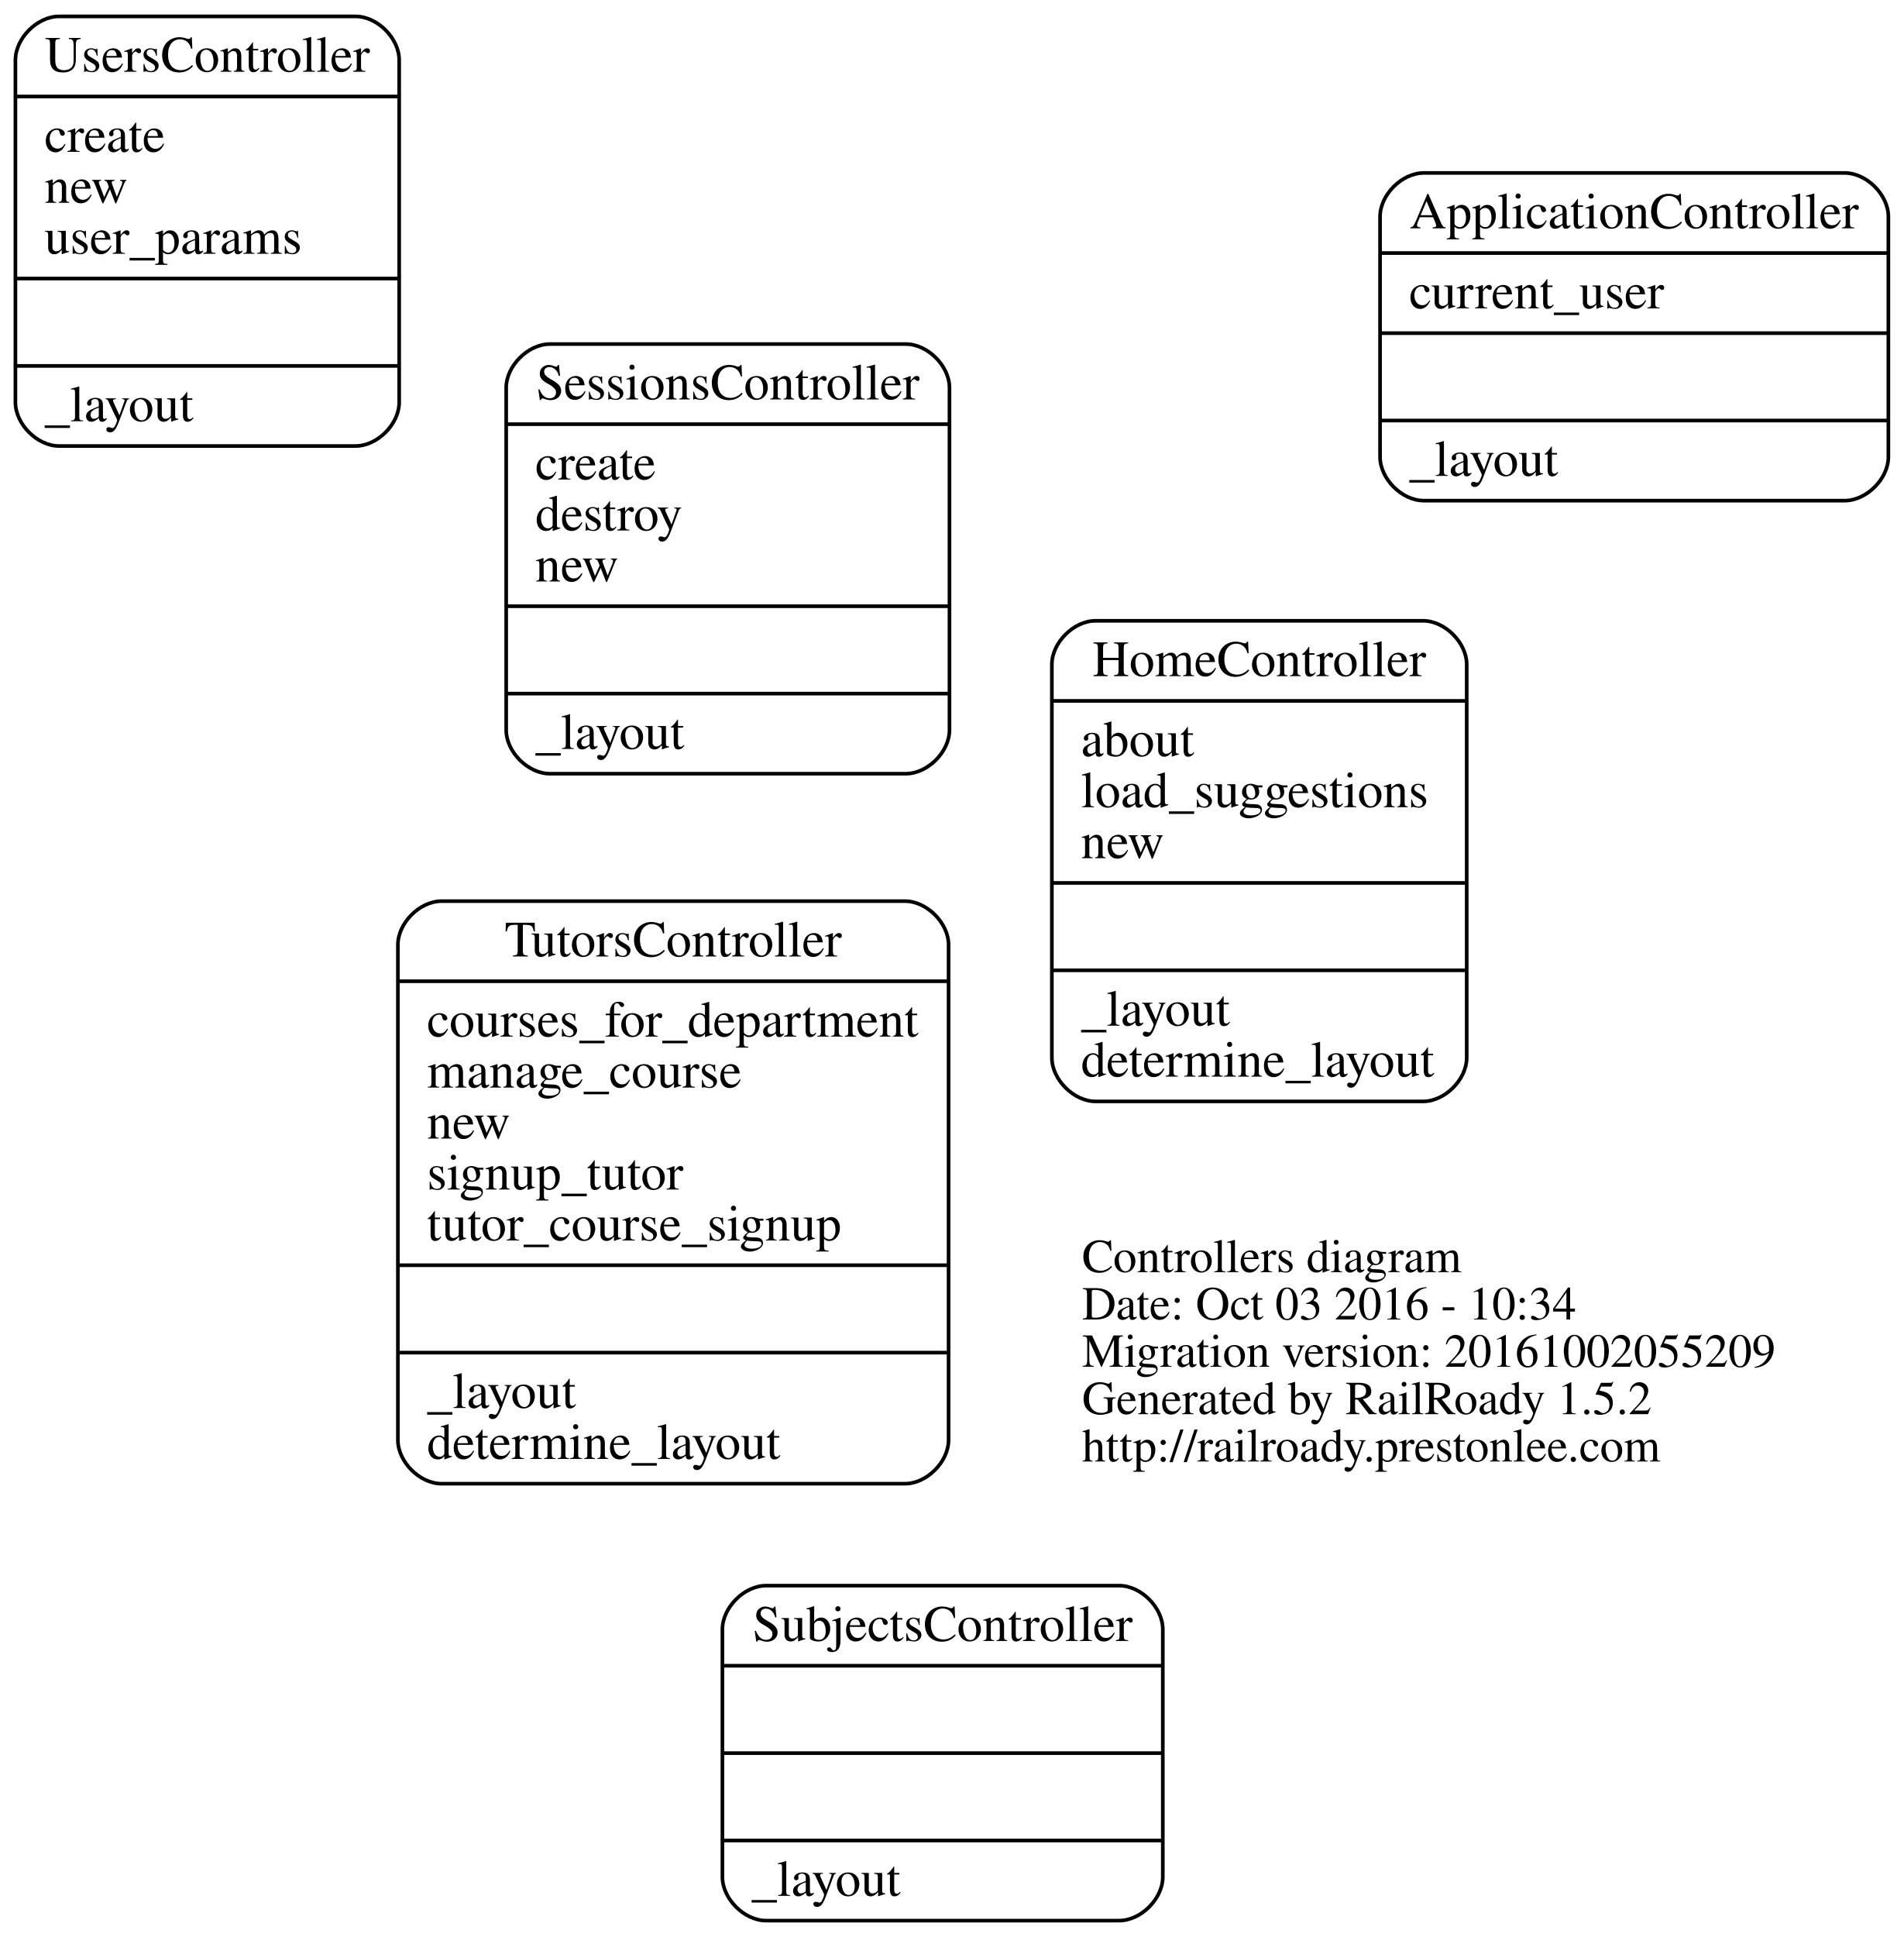
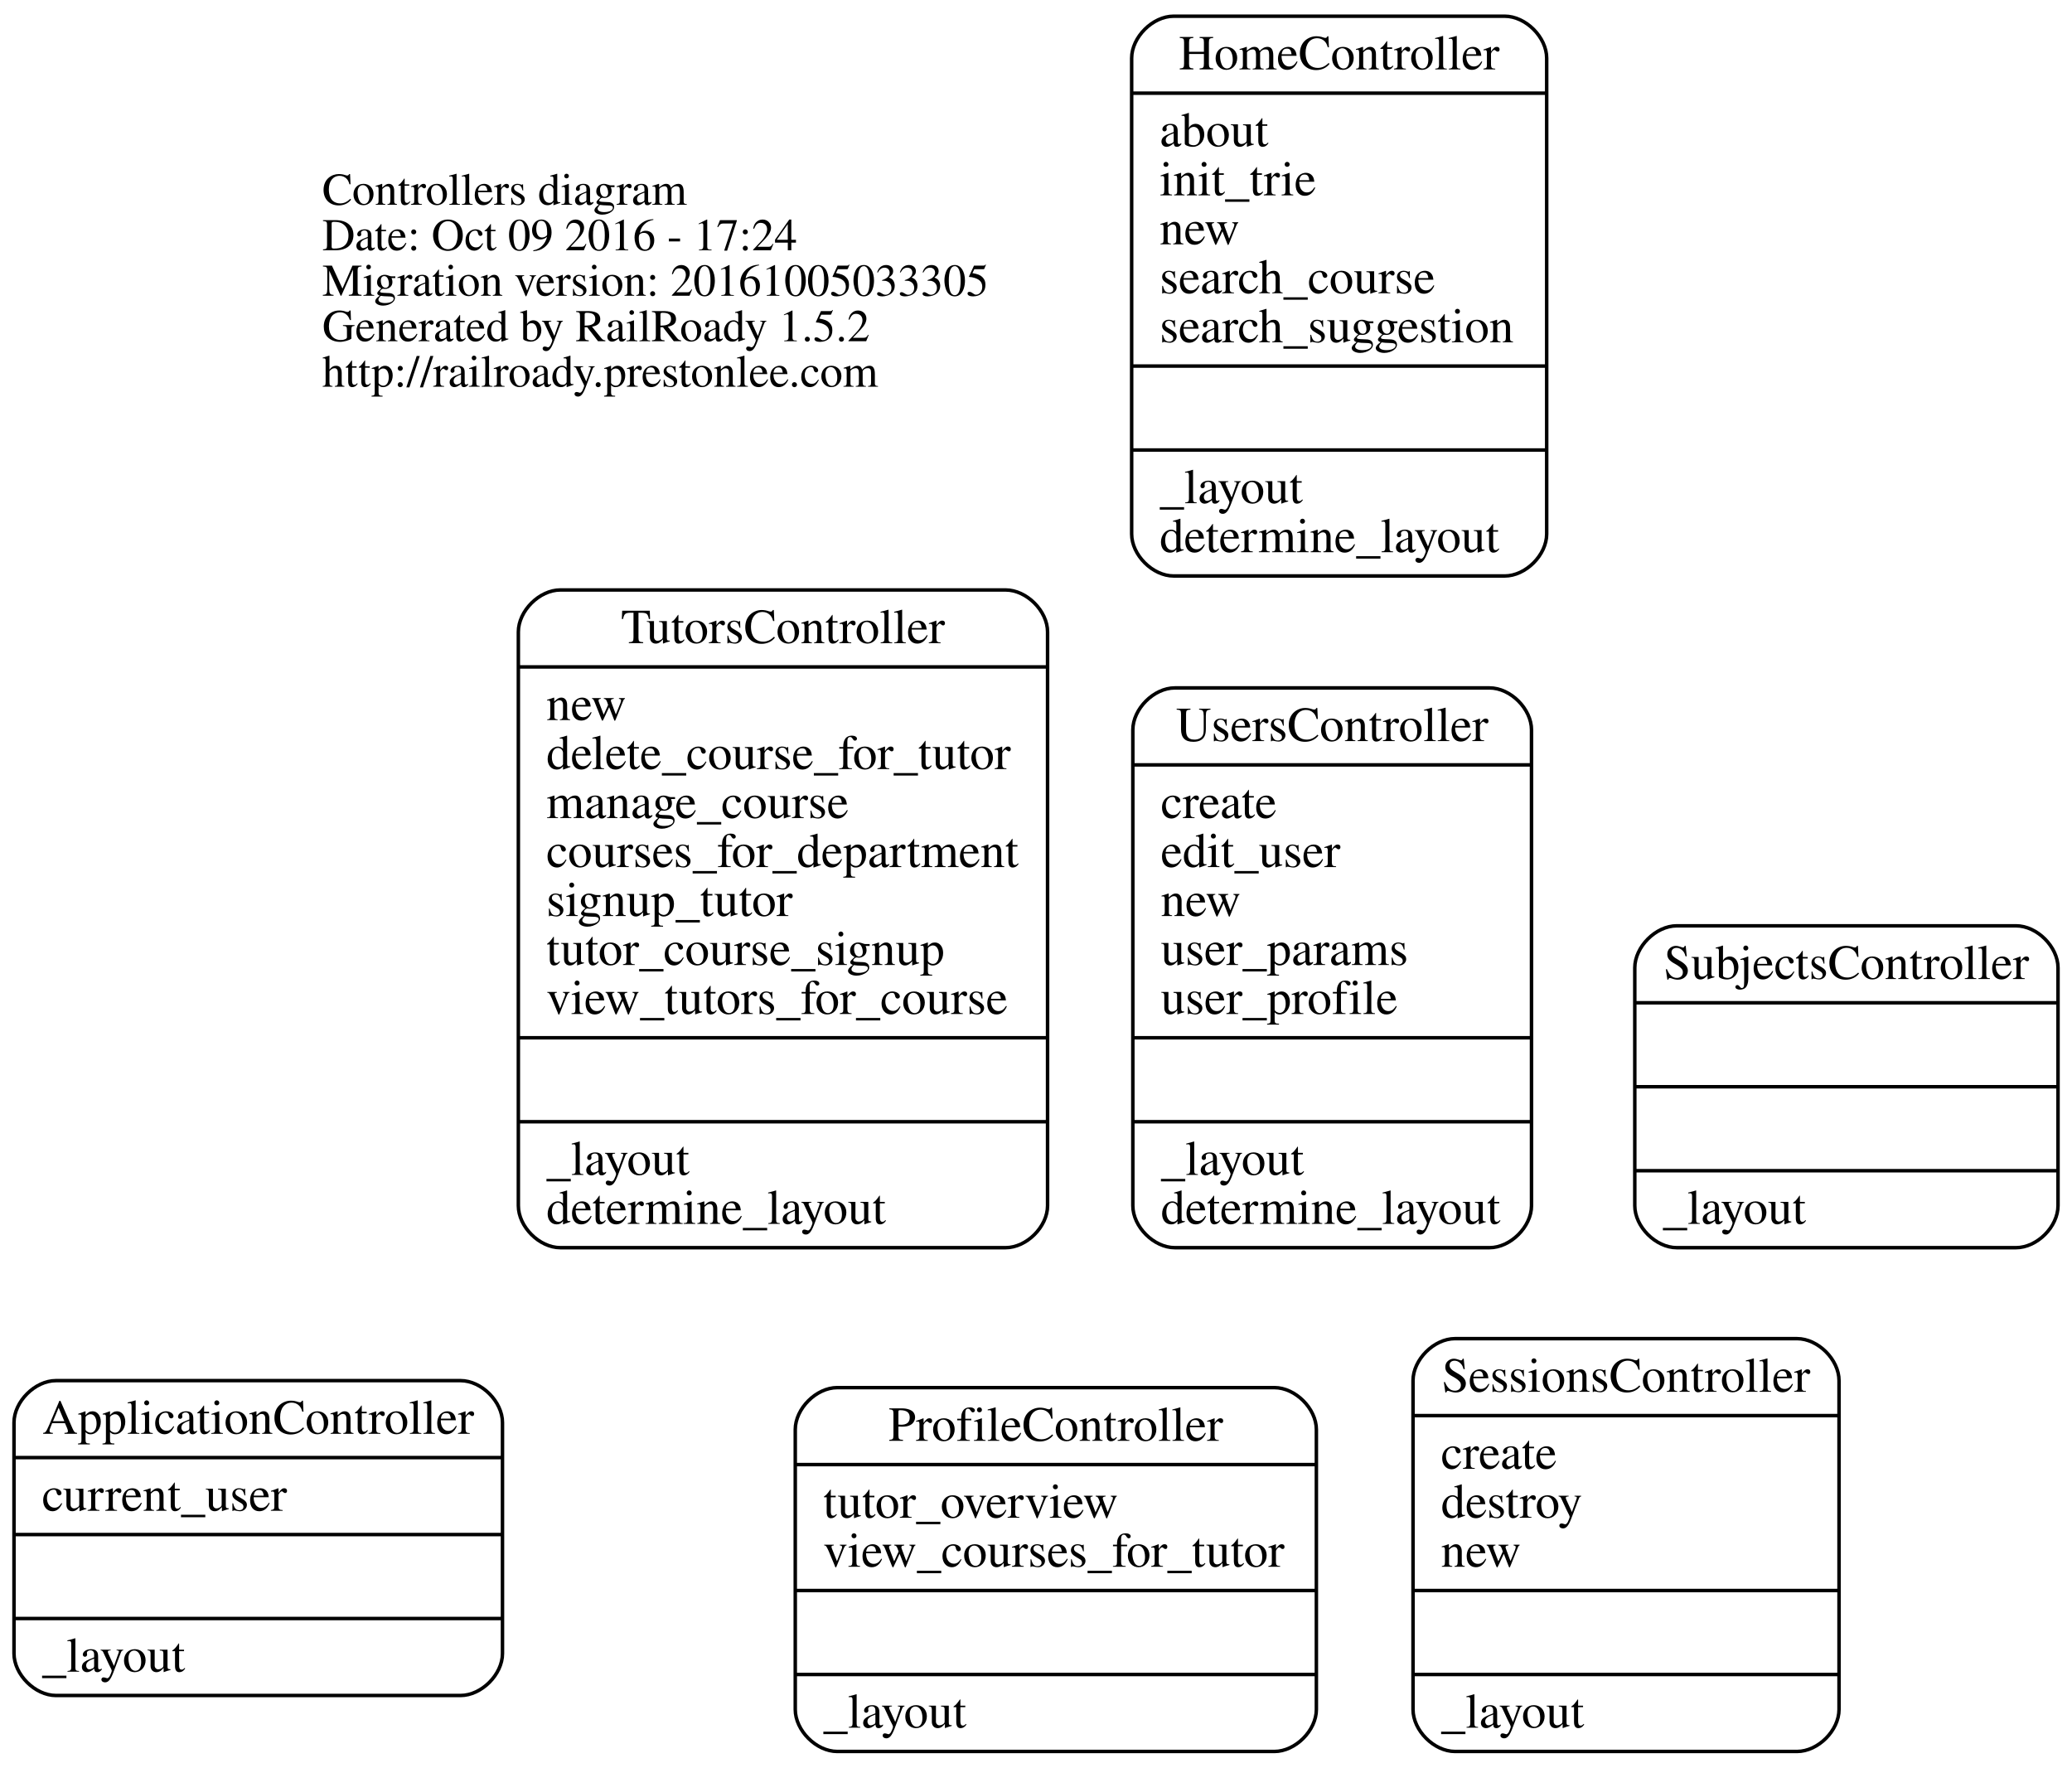
- <svg xmlns="http://www.w3.org/2000/svg" width="523pt" height="532pt" viewBox="0.00 0.00 522.53 532.00">
-   <g id="graph0" class="graph" transform="scale(1 1) rotate(0) translate(198.714 318.5)">
-     <polygon fill="none" stroke="none" points="-198.714,213.5 -198.714,-318.5 323.821,-318.5 323.821,213.5 -198.714,213.5" />
+ <svg xmlns="http://www.w3.org/2000/svg" width="592pt" height="505pt" viewBox="0.00 0.00 592.31 505.00">
+   <g id="graph0" class="graph" transform="scale(1 1) rotate(0) translate(227.821 261.5)">
+     <polygon fill="none" stroke="none" points="-227.821,243.5 -227.821,-261.5 364.493,-261.5 364.493,243.5 -227.821,243.5" />
    <g id="node1" class="node">
-       <text text-anchor="start" x="98.312" y="30.9" font-family="Times,serif" font-size="13.00">Controllers diagram</text>
-       <text text-anchor="start" x="98.312" y="43.9" font-family="Times,serif" font-size="13.00">Date: Oct 03 2016 - 10:34</text>
-       <text text-anchor="start" x="98.312" y="56.9" font-family="Times,serif" font-size="13.00">Migration version: 20161002055209</text>
-       <text text-anchor="start" x="98.312" y="69.9" font-family="Times,serif" font-size="13.00">Generated by RailRoady 1.5.2</text>
-       <text text-anchor="start" x="98.312" y="82.9" font-family="Times,serif" font-size="13.00">http://railroady.prestonlee.com</text>
+       <text text-anchor="start" x="-135.688" y="-203.1" font-family="Times,serif" font-size="13.00">Controllers diagram</text>
+       <text text-anchor="start" x="-135.688" y="-190.1" font-family="Times,serif" font-size="13.00">Date: Oct 09 2016 - 17:24</text>
+       <text text-anchor="start" x="-135.688" y="-177.1" font-family="Times,serif" font-size="13.00">Migration version: 20161005033305</text>
+       <text text-anchor="start" x="-135.688" y="-164.1" font-family="Times,serif" font-size="13.00">Generated by RailRoady 1.5.2</text>
+       <text text-anchor="start" x="-135.688" y="-151.1" font-family="Times,serif" font-size="13.00">http://railroady.prestonlee.com</text>
    </g>
    <g id="node2" class="node">
-       <path fill="none" stroke="black" d="M192.179,-181C192.179,-181 307.821,-181 307.821,-181 313.821,-181 319.821,-187 319.821,-193 319.821,-193 319.821,-259 319.821,-259 319.821,-265 313.821,-271 307.821,-271 307.821,-271 192.179,-271 192.179,-271 186.179,-271 180.179,-265 180.179,-259 180.179,-259 180.179,-193 180.179,-193 180.179,-187 186.179,-181 192.179,-181" />
-       <text text-anchor="middle" x="250" y="-255.8" font-family="Times,serif" font-size="14.00">ApplicationController</text>
-       <polyline fill="none" stroke="black" points="180.179,-249 319.821,-249 " />
-       <text text-anchor="start" x="188.179" y="-233.8" font-family="Times,serif" font-size="14.00">current_user</text>
-       <polyline fill="none" stroke="black" points="180.179,-227 319.821,-227 " />
-       <polyline fill="none" stroke="black" points="180.179,-203 319.821,-203 " />
-       <text text-anchor="start" x="188.179" y="-187.8" font-family="Times,serif" font-size="14.00">_layout</text>
+       <path fill="none" stroke="black" d="M-211.821,223C-211.821,223 -96.179,223 -96.179,223 -90.179,223 -84.179,217 -84.179,211 -84.179,211 -84.179,145 -84.179,145 -84.179,139 -90.179,133 -96.179,133 -96.179,133 -211.821,133 -211.821,133 -217.821,133 -223.821,139 -223.821,145 -223.821,145 -223.821,211 -223.821,211 -223.821,217 -217.821,223 -211.821,223" />
+       <text text-anchor="middle" x="-154" y="148.2" font-family="Times,serif" font-size="14.00">ApplicationController</text>
+       <polyline fill="none" stroke="black" points="-223.821,155 -84.179,155 " />
+       <text text-anchor="start" x="-215.821" y="170.2" font-family="Times,serif" font-size="14.00">current_user</text>
+       <polyline fill="none" stroke="black" points="-223.821,177 -84.179,177 " />
+       <polyline fill="none" stroke="black" points="-223.821,201 -84.179,201 " />
+       <text text-anchor="start" x="-215.821" y="216.2" font-family="Times,serif" font-size="14.00">_layout</text>
    </g>
    <g id="node3" class="node">
-       <path fill="none" stroke="black" d="M102.017,-16C102.017,-16 191.983,-16 191.983,-16 197.983,-16 203.983,-22 203.983,-28 203.983,-28 203.983,-136 203.983,-136 203.983,-142 197.983,-148 191.983,-148 191.983,-148 102.017,-148 102.017,-148 96.017,-148 90.017,-142 90.017,-136 90.017,-136 90.017,-28 90.017,-28 90.017,-22 96.017,-16 102.017,-16" />
-       <text text-anchor="middle" x="147" y="-132.8" font-family="Times,serif" font-size="14.00">HomeController</text>
-       <polyline fill="none" stroke="black" points="90.017,-126 203.983,-126 " />
-       <text text-anchor="start" x="98.017" y="-110.8" font-family="Times,serif" font-size="14.00">about</text>
-       <text text-anchor="start" x="98.017" y="-96.8" font-family="Times,serif" font-size="14.00">load_suggestions</text>
-       <text text-anchor="start" x="98.017" y="-82.8" font-family="Times,serif" font-size="14.00">new</text>
-       <polyline fill="none" stroke="black" points="90.017,-76 203.983,-76 " />
-       <polyline fill="none" stroke="black" points="90.017,-52 203.983,-52 " />
-       <text text-anchor="start" x="98.017" y="-36.8" font-family="Times,serif" font-size="14.00">_layout</text>
-       <text text-anchor="start" x="98.017" y="-22.8" font-family="Times,serif" font-size="14.00">determine_layout</text>
+       <path fill="none" stroke="black" d="M107.679,-97C107.679,-97 202.321,-97 202.321,-97 208.321,-97 214.321,-103 214.321,-109 214.321,-109 214.321,-245 214.321,-245 214.321,-251 208.321,-257 202.321,-257 202.321,-257 107.679,-257 107.679,-257 101.679,-257 95.679,-251 95.679,-245 95.679,-245 95.679,-109 95.679,-109 95.679,-103 101.679,-97 107.679,-97" />
+       <text text-anchor="middle" x="155" y="-241.8" font-family="Times,serif" font-size="14.00">HomeController</text>
+       <polyline fill="none" stroke="black" points="95.679,-235 214.321,-235 " />
+       <text text-anchor="start" x="103.679" y="-219.8" font-family="Times,serif" font-size="14.00">about</text>
+       <text text-anchor="start" x="103.679" y="-205.8" font-family="Times,serif" font-size="14.00">init_trie</text>
+       <text text-anchor="start" x="103.679" y="-191.8" font-family="Times,serif" font-size="14.00">new</text>
+       <text text-anchor="start" x="103.679" y="-177.8" font-family="Times,serif" font-size="14.00">search_course</text>
+       <text text-anchor="start" x="103.679" y="-163.8" font-family="Times,serif" font-size="14.00">search_suggestion</text>
+       <polyline fill="none" stroke="black" points="95.679,-157 214.321,-157 " />
+       <polyline fill="none" stroke="black" points="95.679,-133 214.321,-133 " />
+       <text text-anchor="start" x="103.679" y="-117.8" font-family="Times,serif" font-size="14.00">_layout</text>
+       <text text-anchor="start" x="103.679" y="-103.8" font-family="Times,serif" font-size="14.00">determine_layout</text>
    </g>
    <g id="node4" class="node">
-       <path fill="none" stroke="black" d="M-47.89,-106C-47.89,-106 49.89,-106 49.89,-106 55.89,-106 61.89,-112 61.89,-118 61.89,-118 61.89,-212 61.89,-212 61.89,-218 55.89,-224 49.89,-224 49.89,-224 -47.89,-224 -47.89,-224 -53.89,-224 -59.89,-218 -59.89,-212 -59.89,-212 -59.89,-118 -59.89,-118 -59.89,-112 -53.89,-106 -47.89,-106" />
-       <text text-anchor="middle" x="1" y="-208.8" font-family="Times,serif" font-size="14.00">SessionsController</text>
-       <polyline fill="none" stroke="black" points="-59.89,-202 61.89,-202 " />
-       <text text-anchor="start" x="-51.89" y="-186.8" font-family="Times,serif" font-size="14.00">create</text>
-       <text text-anchor="start" x="-51.89" y="-172.8" font-family="Times,serif" font-size="14.00">destroy</text>
-       <text text-anchor="start" x="-51.89" y="-158.8" font-family="Times,serif" font-size="14.00">new</text>
-       <polyline fill="none" stroke="black" points="-59.89,-152 61.89,-152 " />
-       <polyline fill="none" stroke="black" points="-59.89,-128 61.89,-128 " />
-       <text text-anchor="start" x="-51.89" y="-112.8" font-family="Times,serif" font-size="14.00">_layout</text>
+       <path fill="none" stroke="black" d="M11.517,239C11.517,239 136.483,239 136.483,239 142.483,239 148.483,233 148.483,227 148.483,227 148.483,147 148.483,147 148.483,141 142.483,135 136.483,135 136.483,135 11.517,135 11.517,135 5.517,135 -0.483,141 -0.483,147 -0.483,147 -0.483,227 -0.483,227 -0.483,233 5.517,239 11.517,239" />
+       <text text-anchor="middle" x="74" y="150.2" font-family="Times,serif" font-size="14.00">ProfileController</text>
+       <polyline fill="none" stroke="black" points="-0.483,157 148.483,157 " />
+       <text text-anchor="start" x="7.517" y="172.2" font-family="Times,serif" font-size="14.00">tutor_overview</text>
+       <text text-anchor="start" x="7.517" y="186.2" font-family="Times,serif" font-size="14.00">view_courses_for_tutor</text>
+       <polyline fill="none" stroke="black" points="-0.483,193 148.483,193 " />
+       <polyline fill="none" stroke="black" points="-0.483,217 148.483,217 " />
+       <text text-anchor="start" x="7.517" y="232.2" font-family="Times,serif" font-size="14.00">_layout</text>
    </g>
    <g id="node5" class="node">
-       <path fill="none" stroke="black" d="M11.507,209C11.507,209 108.493,209 108.493,209 114.493,209 120.493,203 120.493,197 120.493,197 120.493,129 120.493,129 120.493,123 114.493,117 108.493,117 108.493,117 11.507,117 11.507,117 5.507,117 -0.493,123 -0.493,129 -0.493,129 -0.493,197 -0.493,197 -0.493,203 5.507,209 11.507,209" />
-       <text text-anchor="middle" x="60" y="132.2" font-family="Times,serif" font-size="14.00">SubjectsController</text>
-       <polyline fill="none" stroke="black" points="-0.493,139 120.493,139 " />
-       <polyline fill="none" stroke="black" points="-0.493,163 120.493,163 " />
-       <polyline fill="none" stroke="black" points="-0.493,187 120.493,187 " />
-       <text text-anchor="start" x="7.507" y="202.2" font-family="Times,serif" font-size="14.00">_layout</text>
+       <path fill="none" stroke="black" d="M188.11,239C188.11,239 285.89,239 285.89,239 291.89,239 297.89,233 297.89,227 297.89,227 297.89,133 297.89,133 297.89,127 291.89,121 285.89,121 285.89,121 188.11,121 188.11,121 182.11,121 176.11,127 176.11,133 176.11,133 176.11,227 176.11,227 176.11,233 182.11,239 188.11,239" />
+       <text text-anchor="middle" x="237" y="136.2" font-family="Times,serif" font-size="14.00">SessionsController</text>
+       <polyline fill="none" stroke="black" points="176.11,143 297.89,143 " />
+       <text text-anchor="start" x="184.11" y="158.2" font-family="Times,serif" font-size="14.00">create</text>
+       <text text-anchor="start" x="184.11" y="172.2" font-family="Times,serif" font-size="14.00">destroy</text>
+       <text text-anchor="start" x="184.11" y="186.2" font-family="Times,serif" font-size="14.00">new</text>
+       <polyline fill="none" stroke="black" points="176.11,193 297.89,193 " />
+       <polyline fill="none" stroke="black" points="176.11,217 297.89,217 " />
+       <text text-anchor="start" x="184.11" y="232.2" font-family="Times,serif" font-size="14.00">_layout</text>
    </g>
    <g id="node6" class="node">
-       <path fill="none" stroke="black" d="M-77.642,89C-77.642,89 49.642,89 49.642,89 55.642,89 61.642,83 61.642,77 61.642,77 61.642,-59 61.642,-59 61.642,-65 55.642,-71 49.642,-71 49.642,-71 -77.642,-71 -77.642,-71 -83.642,-71 -89.642,-65 -89.642,-59 -89.642,-59 -89.642,77 -89.642,77 -89.642,83 -83.642,89 -77.642,89" />
-       <text text-anchor="middle" x="-14" y="-55.8" font-family="Times,serif" font-size="14.00">TutorsController</text>
-       <polyline fill="none" stroke="black" points="-89.642,-49 61.642,-49 " />
-       <text text-anchor="start" x="-81.642" y="-33.8" font-family="Times,serif" font-size="14.00">courses_for_department</text>
-       <text text-anchor="start" x="-81.642" y="-19.8" font-family="Times,serif" font-size="14.00">manage_course</text>
-       <text text-anchor="start" x="-81.642" y="-5.8" font-family="Times,serif" font-size="14.00">new</text>
-       <text text-anchor="start" x="-81.642" y="8.2" font-family="Times,serif" font-size="14.00">signup_tutor</text>
-       <text text-anchor="start" x="-81.642" y="22.2" font-family="Times,serif" font-size="14.00">tutor_course_signup</text>
-       <polyline fill="none" stroke="black" points="-89.642,29 61.642,29 " />
-       <polyline fill="none" stroke="black" points="-89.642,53 61.642,53 " />
-       <text text-anchor="start" x="-81.642" y="68.2" font-family="Times,serif" font-size="14.00">_layout</text>
-       <text text-anchor="start" x="-81.642" y="82.2" font-family="Times,serif" font-size="14.00">determine_layout</text>
+       <path fill="none" stroke="black" d="M251.507,95C251.507,95 348.493,95 348.493,95 354.493,95 360.493,89 360.493,83 360.493,83 360.493,15 360.493,15 360.493,9 354.493,3 348.493,3 348.493,3 251.507,3 251.507,3 245.507,3 239.507,9 239.507,15 239.507,15 239.507,83 239.507,83 239.507,89 245.507,95 251.507,95" />
+       <text text-anchor="middle" x="300" y="18.2" font-family="Times,serif" font-size="14.00">SubjectsController</text>
+       <polyline fill="none" stroke="black" points="239.507,25 360.493,25 " />
+       <polyline fill="none" stroke="black" points="239.507,49 360.493,49 " />
+       <polyline fill="none" stroke="black" points="239.507,73 360.493,73 " />
+       <text text-anchor="start" x="247.507" y="88.2" font-family="Times,serif" font-size="14.00">_layout</text>
    </g>
    <g id="node7" class="node">
-       <path fill="none" stroke="black" d="M-182.714,-196C-182.714,-196 -101.286,-196 -101.286,-196 -95.286,-196 -89.286,-202 -89.286,-208 -89.286,-208 -89.286,-302 -89.286,-302 -89.286,-308 -95.286,-314 -101.286,-314 -101.286,-314 -182.714,-314 -182.714,-314 -188.714,-314 -194.714,-308 -194.714,-302 -194.714,-302 -194.714,-208 -194.714,-208 -194.714,-202 -188.714,-196 -182.714,-196" />
-       <text text-anchor="middle" x="-142" y="-298.8" font-family="Times,serif" font-size="14.00">UsersController</text>
-       <polyline fill="none" stroke="black" points="-194.714,-292 -89.286,-292 " />
-       <text text-anchor="start" x="-186.714" y="-276.8" font-family="Times,serif" font-size="14.00">create</text>
-       <text text-anchor="start" x="-186.714" y="-262.8" font-family="Times,serif" font-size="14.00">new</text>
-       <text text-anchor="start" x="-186.714" y="-248.8" font-family="Times,serif" font-size="14.00">user_params</text>
-       <polyline fill="none" stroke="black" points="-194.714,-242 -89.286,-242 " />
-       <polyline fill="none" stroke="black" points="-194.714,-218 -89.286,-218 " />
-       <text text-anchor="start" x="-186.714" y="-202.8" font-family="Times,serif" font-size="14.00">_layout</text>
+       <path fill="none" stroke="black" d="M-67.642,95C-67.642,95 59.642,95 59.642,95 65.642,95 71.642,89 71.642,83 71.642,83 71.642,-81 71.642,-81 71.642,-87 65.642,-93 59.642,-93 59.642,-93 -67.642,-93 -67.642,-93 -73.642,-93 -79.642,-87 -79.642,-81 -79.642,-81 -79.642,83 -79.642,83 -79.642,89 -73.642,95 -67.642,95" />
+       <text text-anchor="middle" x="-4" y="-77.8" font-family="Times,serif" font-size="14.00">TutorsController</text>
+       <polyline fill="none" stroke="black" points="-79.642,-71 71.642,-71 " />
+       <text text-anchor="start" x="-71.642" y="-55.8" font-family="Times,serif" font-size="14.00">new</text>
+       <text text-anchor="start" x="-71.642" y="-41.8" font-family="Times,serif" font-size="14.00">delete_course_for_tutor</text>
+       <text text-anchor="start" x="-71.642" y="-27.8" font-family="Times,serif" font-size="14.00">manage_course</text>
+       <text text-anchor="start" x="-71.642" y="-13.8" font-family="Times,serif" font-size="14.00">courses_for_department</text>
+       <text text-anchor="start" x="-71.642" y="0.2" font-family="Times,serif" font-size="14.00">signup_tutor</text>
+       <text text-anchor="start" x="-71.642" y="14.2" font-family="Times,serif" font-size="14.00">tutor_course_signup</text>
+       <text text-anchor="start" x="-71.642" y="28.2" font-family="Times,serif" font-size="14.00">view_tutors_for_course</text>
+       <polyline fill="none" stroke="black" points="-79.642,35 71.642,35 " />
+       <polyline fill="none" stroke="black" points="-79.642,59 71.642,59 " />
+       <text text-anchor="start" x="-71.642" y="74.2" font-family="Times,serif" font-size="14.00">_layout</text>
+       <text text-anchor="start" x="-71.642" y="88.2" font-family="Times,serif" font-size="14.00">determine_layout</text>
+     </g>
+     <g id="node8" class="node">
+       <path fill="none" stroke="black" d="M108.017,95C108.017,95 197.983,95 197.983,95 203.983,95 209.983,89 209.983,83 209.983,83 209.983,-53 209.983,-53 209.983,-59 203.983,-65 197.983,-65 197.983,-65 108.017,-65 108.017,-65 102.017,-65 96.017,-59 96.017,-53 96.017,-53 96.017,83 96.017,83 96.017,89 102.017,95 108.017,95" />
+       <text text-anchor="middle" x="153" y="-49.8" font-family="Times,serif" font-size="14.00">UsersController</text>
+       <polyline fill="none" stroke="black" points="96.017,-43 209.983,-43 " />
+       <text text-anchor="start" x="104.017" y="-27.8" font-family="Times,serif" font-size="14.00">create</text>
+       <text text-anchor="start" x="104.017" y="-13.8" font-family="Times,serif" font-size="14.00">edit_user</text>
+       <text text-anchor="start" x="104.017" y="0.2" font-family="Times,serif" font-size="14.00">new</text>
+       <text text-anchor="start" x="104.017" y="14.2" font-family="Times,serif" font-size="14.00">user_params</text>
+       <text text-anchor="start" x="104.017" y="28.2" font-family="Times,serif" font-size="14.00">user_profile</text>
+       <polyline fill="none" stroke="black" points="96.017,35 209.983,35 " />
+       <polyline fill="none" stroke="black" points="96.017,59 209.983,59 " />
+       <text text-anchor="start" x="104.017" y="74.2" font-family="Times,serif" font-size="14.00">_layout</text>
+       <text text-anchor="start" x="104.017" y="88.2" font-family="Times,serif" font-size="14.00">determine_layout</text>
    </g>
  </g>
</svg>
